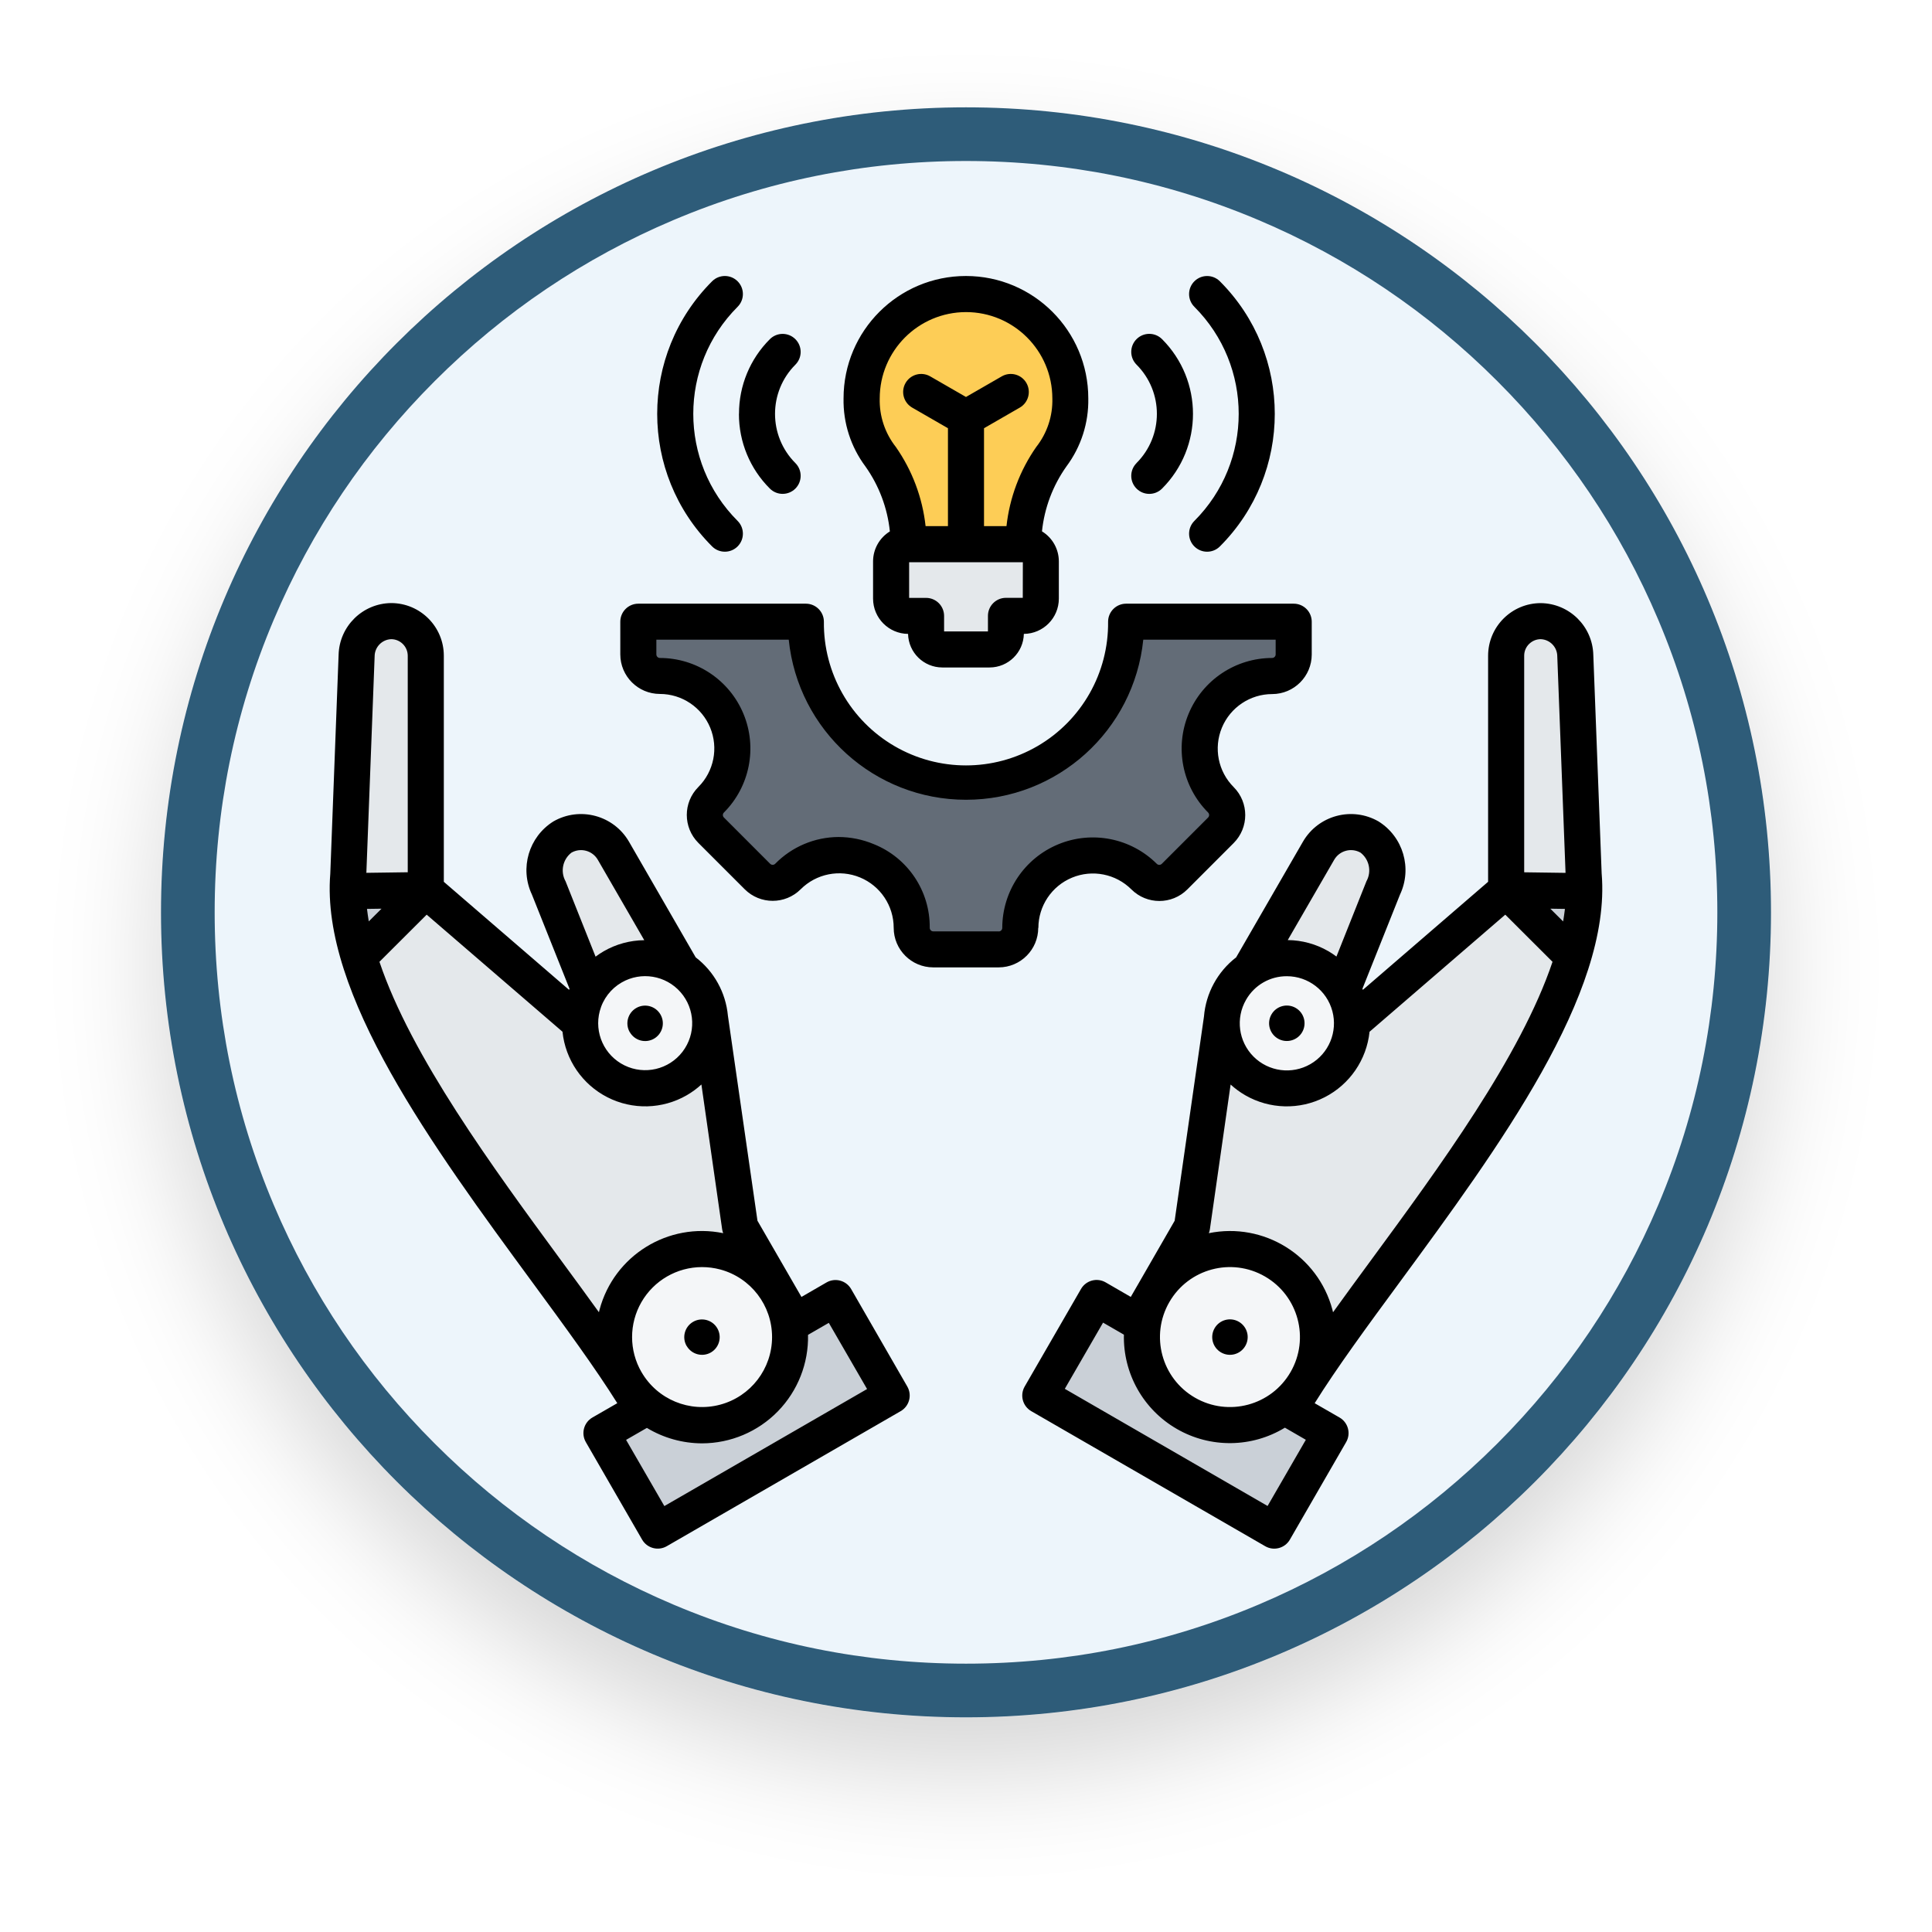
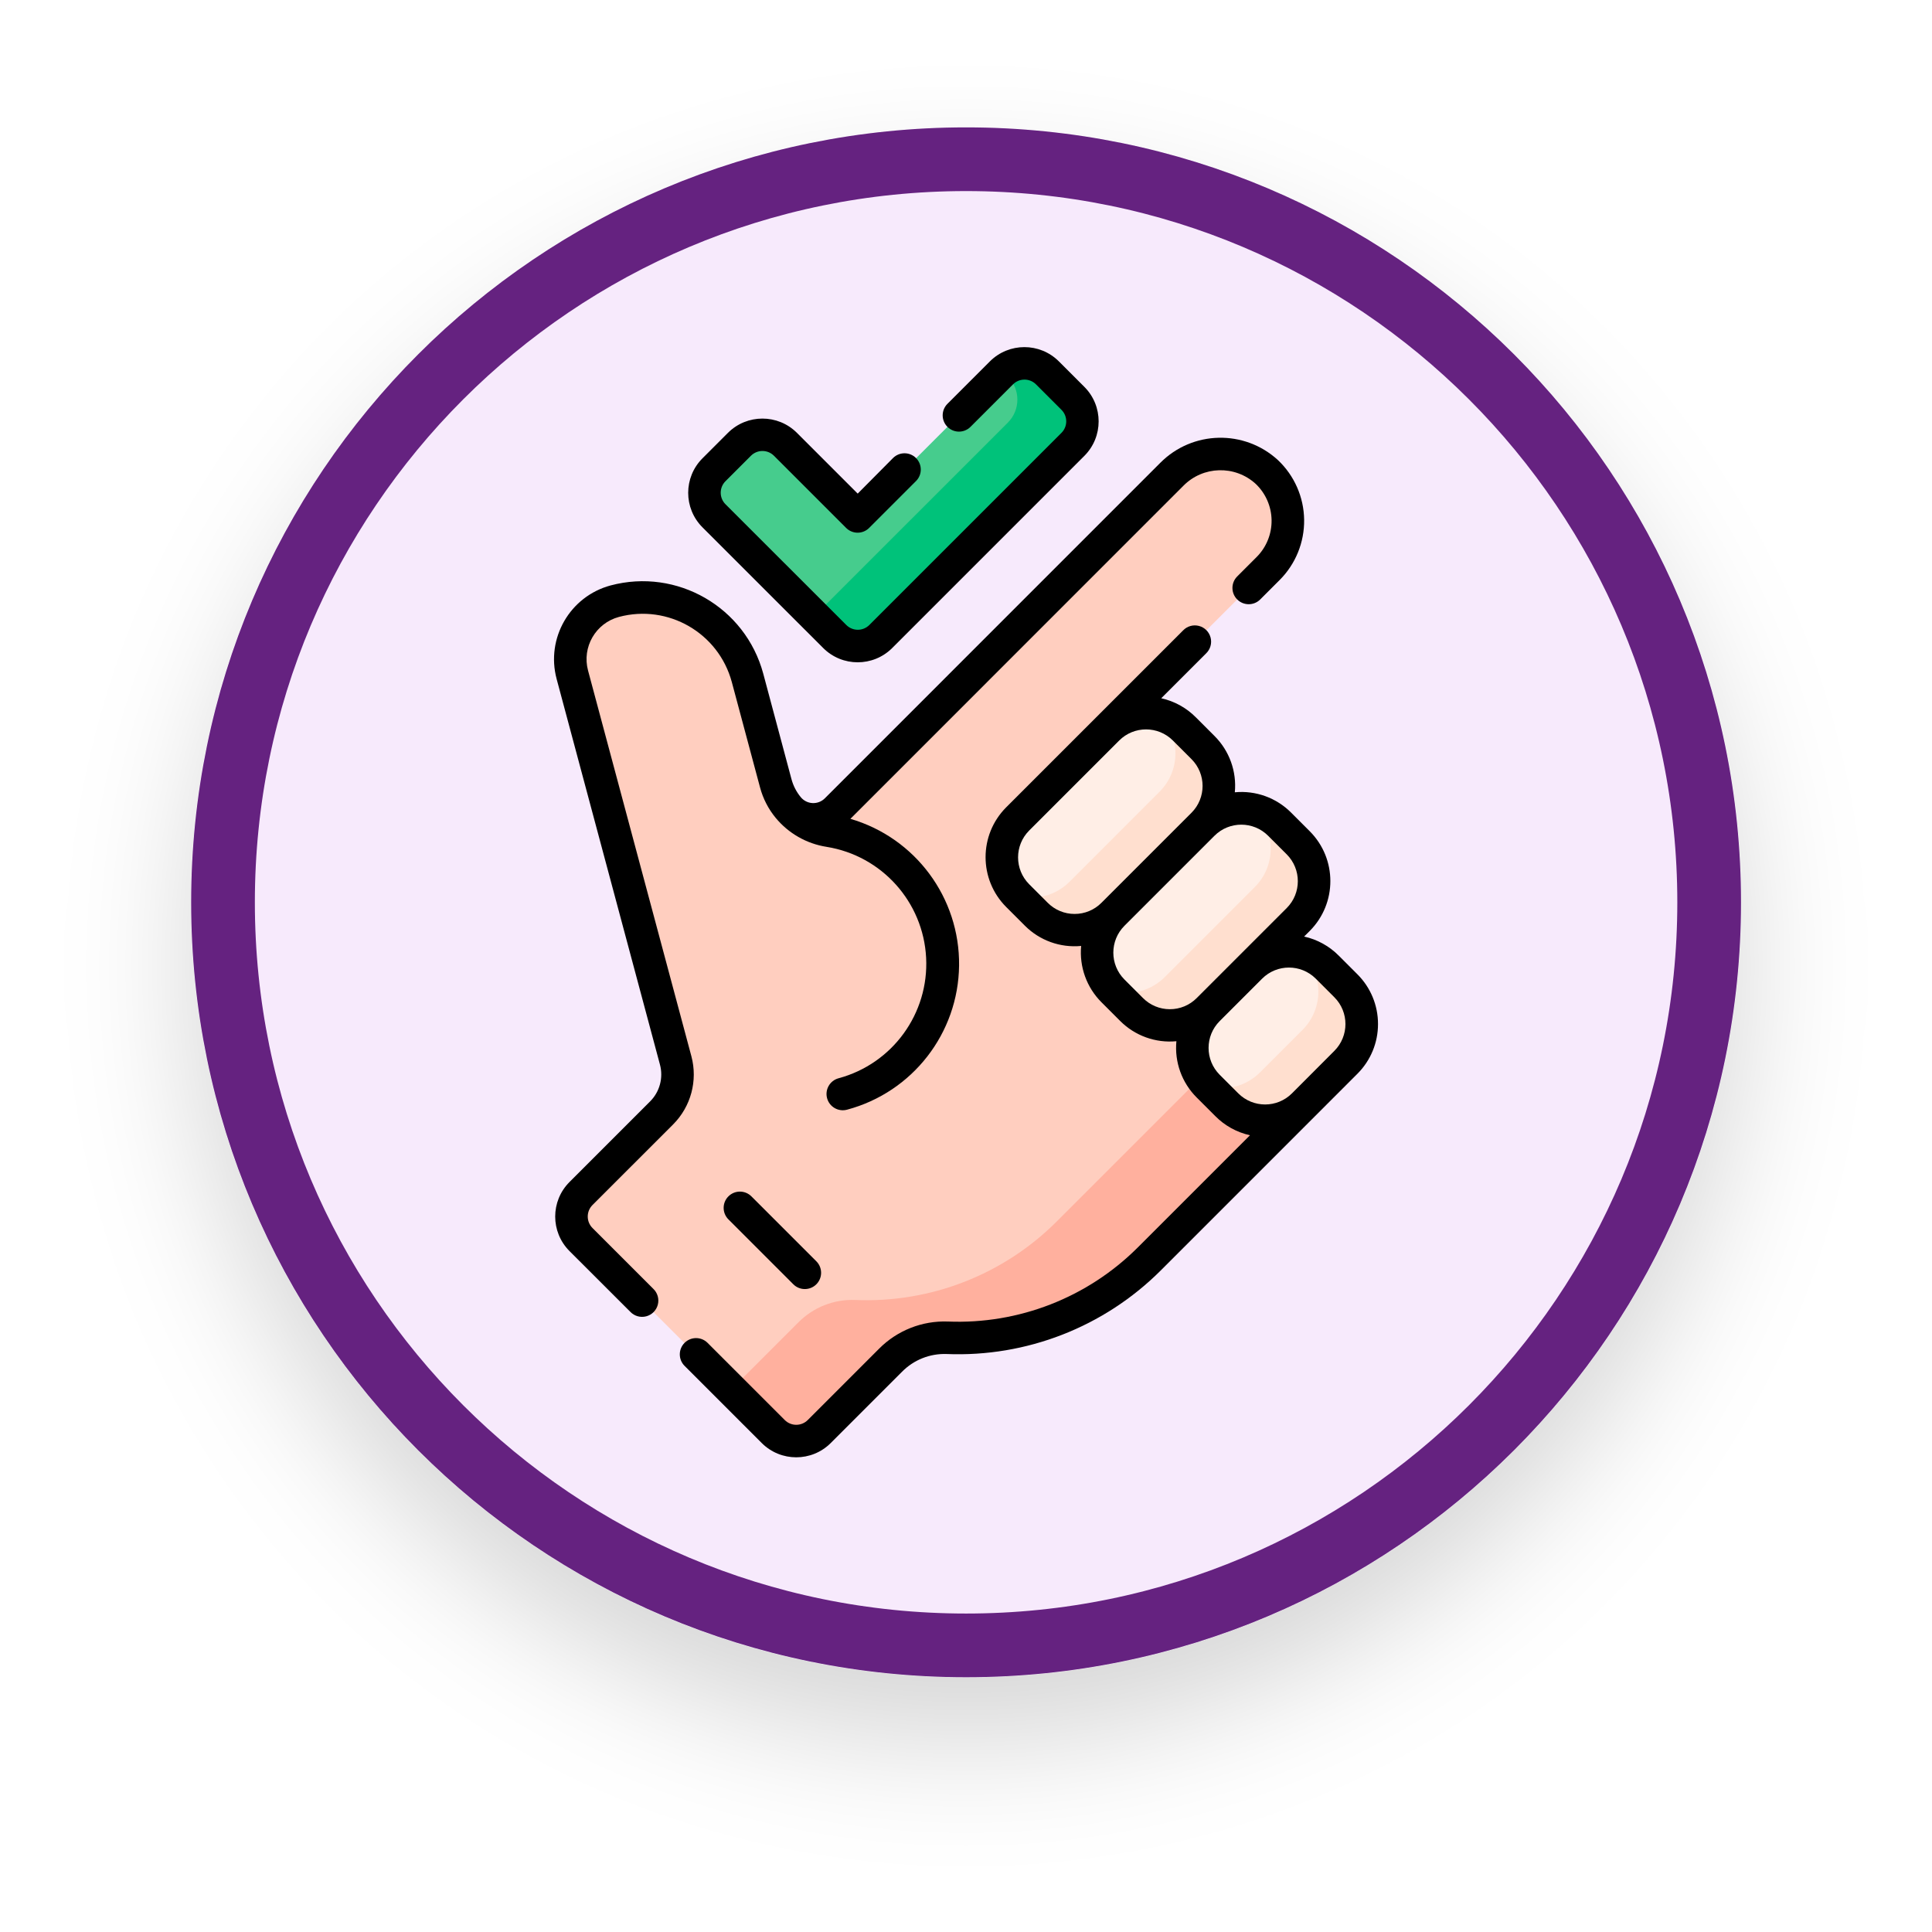
- <svg xmlns="http://www.w3.org/2000/svg" width="108" height="108" viewBox="0 0 108 108">
+ <svg xmlns="http://www.w3.org/2000/svg" width="91" height="91" viewBox="0 0 91 91">
  <defs>
-     <filter id="Path_978544" x="0" y="0" width="108" height="108" filterUnits="userSpaceOnUse">
+     <filter id="Ellipse_11513" x="0" y="0" width="91" height="91" filterUnits="userSpaceOnUse">
      <feOffset dy="3" input="SourceAlpha" />
      <feGaussianBlur stdDeviation="3" result="blur" />
      <feFlood flood-opacity="0.161" />
      <feComposite operator="in" in2="blur" />
      <feComposite in="SourceGraphic" />
    </filter>
  </defs>
-   <g id="Group_1144327" data-name="Group 1144327" transform="translate(-617 -1080)">
-     <g id="Group_1143820" data-name="Group 1143820" transform="translate(626 1086)">
-       <g id="Group_1143706" data-name="Group 1143706" transform="translate(0)">
-         <g transform="matrix(1, 0, 0, 1, -9, -6)" filter="url(#Path_978544)">
-           <g id="Path_978544-2" data-name="Path 978544" transform="translate(9 6)" fill="#edf5fb">
-             <path d="M 45 88.5 C 39.127 88.5 33.43 87.35 28.068 85.082 C 22.889 82.891 18.236 79.755 14.241 75.759 C 10.245 71.764 7.109 67.111 4.918 61.932 C 2.65 56.57 1.5 50.873 1.5 45 C 1.5 39.127 2.65 33.43 4.918 28.068 C 7.109 22.889 10.245 18.236 14.241 14.241 C 18.236 10.245 22.889 7.109 28.068 4.918 C 33.43 2.65 39.127 1.5 45 1.5 C 50.873 1.5 56.57 2.65 61.932 4.918 C 67.111 7.109 71.764 10.245 75.759 14.241 C 79.755 18.236 82.891 22.889 85.082 28.068 C 87.35 33.43 88.5 39.127 88.5 45 C 88.5 50.873 87.35 56.57 85.082 61.932 C 82.891 67.111 79.755 71.764 75.759 75.759 C 71.764 79.755 67.111 82.891 61.932 85.082 C 56.57 87.35 50.873 88.5 45 88.5 Z" stroke="none" />
-             <path d="M 45 3 C 39.329 3 33.829 4.11 28.653 6.299 C 23.652 8.415 19.16 11.443 15.302 15.302 C 11.443 19.16 8.415 23.652 6.299 28.653 C 4.11 33.829 3 39.329 3 45 C 3 50.671 4.11 56.171 6.299 61.347 C 8.415 66.348 11.443 70.84 15.302 74.698 C 19.16 78.557 23.652 81.585 28.653 83.701 C 33.829 85.89 39.329 87 45 87 C 50.671 87 56.171 85.89 61.347 83.701 C 66.348 81.585 70.84 78.557 74.698 74.698 C 78.557 70.84 81.585 66.348 83.701 61.347 C 85.89 56.171 87 50.671 87 45 C 87 39.329 85.89 33.829 83.701 28.653 C 81.585 23.652 78.557 19.16 74.698 15.302 C 70.84 11.443 66.348 8.415 61.347 6.299 C 56.171 4.11 50.671 3 45 3 M 45 0 C 69.853 0 90 20.147 90 45 C 90 69.853 69.853 90 45 90 C 20.147 90 0 69.853 0 45 C 0 20.147 20.147 0 45 0 Z" stroke="none" fill="#2f5b79" />
+   <g id="Group_1145623" data-name="Group 1145623" transform="translate(-1222 -660)">
+     <g id="Group_1144322" data-name="Group 1144322" transform="translate(-5 -65)">
+       <g id="Group_1143817" data-name="Group 1143817" transform="translate(0 -199)">
+         <g id="Group_1143705" data-name="Group 1143705" transform="translate(1236.024 930)">
+           <g id="Group_1143465" data-name="Group 1143465">
+             <g transform="matrix(1, 0, 0, 1, -9.02, -6)" filter="url(#Ellipse_11513)">
+               <g id="Ellipse_11513-2" data-name="Ellipse 11513" transform="translate(9 6)" fill="#f7eafc" stroke="#652180" stroke-width="3">
+                 <circle cx="36.5" cy="36.5" r="36.5" stroke="none" />
+                 <circle cx="36.5" cy="36.5" r="35" fill="none" />
+               </g>
+             </g>
          </g>
        </g>
      </g>
    </g>
-     <g id="innovation_8365361" transform="translate(626.427 1086.43)">
-       <g id="Group_1144326" data-name="Group 1144326" transform="translate(10.01 10.212)">
-         <path id="Path_978960" data-name="Path 978960" d="M164.238,147.644a4.056,4.056,0,0,0-2.867,6.92,1.2,1.2,0,0,1,0,1.7l-2.59,2.59a1.2,1.2,0,0,1-1.7,0,4.056,4.056,0,0,0-6.92,2.867,1.2,1.2,0,0,1-1.2,1.2h-3.663a1.2,1.2,0,0,1-1.2-1.2,4.054,4.054,0,0,0-6.92-2.867,1.2,1.2,0,0,1-1.7,0l-2.59-2.59a1.2,1.2,0,0,1,0-1.7,4.056,4.056,0,0,0-2.867-6.92,1.2,1.2,0,0,1-1.2-1.2v-1.832h9.366a8.951,8.951,0,1,0,17.9,0h9.366v1.832a1.2,1.2,0,0,1-1.2,1.2Z" transform="translate(-112.561 -126.292)" fill="#636c77" fill-rule="evenodd" />
-         <g id="Group_1144323" data-name="Group 1144323" transform="translate(28.73)">
-           <path id="Path_978961" data-name="Path 978961" d="M221.334,17.417a5.832,5.832,0,0,1,5.832,5.832c0,3.792-2.728,2.9-2.728,9.783H218.23c0-6.878-2.728-5.991-2.728-9.783A5.832,5.832,0,0,1,221.334,17.417Z" transform="translate(-215.502 -17.417)" fill="#fdcd56" fill-rule="evenodd" />
-           <path id="Path_978962" data-name="Path 978962" d="M227.891,114.5h6.445a.967.967,0,0,1,.964.964v2.081a.967.967,0,0,1-.964.964h-.991v.967a.912.912,0,0,1-.91.91h-2.644a.912.912,0,0,1-.91-.91v-.967h-.991a.967.967,0,0,1-.964-.964v-2.081A.967.967,0,0,1,227.891,114.5Z" transform="translate(-225.282 -100.517)" fill="#e4e8eb" fill-rule="evenodd" />
-         </g>
-         <g id="Group_1144324" data-name="Group 1144324" transform="translate(38.712 18.282)">
-           <path id="Path_978963" data-name="Path 978963" d="M312.961,178.223l1.672-11.66,5.405-9.362a2.09,2.09,0,0,1,2.846-.763,2.215,2.215,0,0,1,.763,2.846l-3.668,9.214,10.543-9.1V146.3a1.939,1.939,0,0,1,1.933-1.933,1.966,1.966,0,0,1,1.933,1.933l.468,12.252c.744,8.89-12.093,22.372-16.435,29.893l-2.117,3.667-8.522-4.92Z" transform="translate(-304.475 -144.366)" fill="#e4e8eb" fill-rule="evenodd" />
-           <path id="Path_978964" data-name="Path 978964" d="M355.758,277.028A3.639,3.639,0,1,1,357.09,282,3.639,3.639,0,0,1,355.758,277.028Z" transform="translate(-345.123 -256.365)" fill="#f4f6f8" fill-rule="evenodd" />
-           <path id="Path_978965" data-name="Path 978965" d="M0,0H6.292V15.1H0Z" transform="matrix(0.5, -0.866, 0.866, 0.5, 0, 43.294)" fill="#cad0d7" fill-rule="evenodd" />
-           <circle id="Ellipse_11610" data-name="Ellipse 11610" cx="4.921" cy="4.921" r="4.921" transform="translate(3.996 42.053) rotate(-61.847)" fill="#f4f6f8" />
-           <path id="Path_978966" data-name="Path 978966" d="M465.685,248.767l3.738,3.731a13.552,13.552,0,0,0,.626-3.671Z" transform="translate(-439.637 -233.732)" fill="#cad0d7" fill-rule="evenodd" />
-         </g>
-         <g id="Group_1144325" data-name="Group 1144325" transform="translate(0 18.282)">
-           <path id="Path_978967" data-name="Path 978967" d="M37.926,178.223l-1.672-11.66L30.849,157.2A2.09,2.09,0,0,0,28,156.437a2.215,2.215,0,0,0-.763,2.846l3.668,9.214-10.543-9.1V146.3a1.939,1.939,0,0,0-1.933-1.933A1.966,1.966,0,0,0,16.5,146.3l-.468,12.252c-.744,8.89,12.093,22.372,16.435,29.893l2.117,3.667,8.522-4.92Z" transform="translate(-15.998 -144.366)" fill="#e4e8eb" fill-rule="evenodd" />
-           <path id="Path_978968" data-name="Path 978968" d="M112.978,277.028A3.639,3.639,0,1,0,111.646,282,3.639,3.639,0,0,0,112.978,277.028Z" transform="translate(-93.199 -256.365)" fill="#f4f6f8" fill-rule="evenodd" />
-           <path id="Path_978969" data-name="Path 978969" d="M0,0H15.1V6.292H0Z" transform="matrix(0.866, -0.5, 0.5, 0.866, 14.188, 45.392)" fill="#cad0d7" fill-rule="evenodd" />
-           <path id="Path_978970" data-name="Path 978970" d="M128.384,390.673a4.921,4.921,0,1,0-1.8,6.722A4.921,4.921,0,0,0,128.384,390.673Z" transform="translate(-104.339 -353.096)" fill="#f4f6f8" fill-rule="evenodd" />
-           <path id="Path_978971" data-name="Path 978971" d="M20.372,248.767,16.634,252.5a13.553,13.553,0,0,1-.626-3.671Z" transform="translate(-16.007 -233.732)" fill="#cad0d7" fill-rule="evenodd" />
-         </g>
+     <g id="idea_2_" data-name="idea (2)" transform="translate(1182.079 676.35)">
+       <path id="Path_979794" data-name="Path 979794" d="M77.818,80.262l-3.8,3.8a1.532,1.532,0,0,0,0,2.167l9.051,9.051a1.532,1.532,0,0,0,2.167,0l3.36-3.36a3.569,3.569,0,0,1,2.665-1.056,12.659,12.659,0,0,0,9.513-3.706l9.269-9.269-7.169-6.293-4.049-9.412,7.558-7.558a3.173,3.173,0,0,0-.064-4.55,3.216,3.216,0,0,0-4.47.109L86.046,65.987a1.533,1.533,0,0,1-2.268-.11,3.028,3.028,0,0,1-.586-1.14l-1.33-4.964a5.107,5.107,0,0,0-6.255-3.612,2.825,2.825,0,0,0-2,3.46L78.479,77.8A2.554,2.554,0,0,1,77.818,80.262Z" transform="translate(-6.732 -44.194)" fill="#ffcebf" />
+       <path id="Path_979795" data-name="Path 979795" d="M163.038,312.133a12.659,12.659,0,0,1-9.513,3.706,3.569,3.569,0,0,0-2.665,1.056l-3.168,3.168,1.981,1.981a1.532,1.532,0,0,0,2.167,0l3.36-3.36a3.569,3.569,0,0,1,2.665-1.056,12.658,12.658,0,0,0,9.513-3.706l9.269-9.269-3.264-2.865Z" transform="translate(-73.334 -270.959)" fill="#ffb09e" />
+       <g id="Group_1145622" data-name="Group 1145622" transform="translate(87.106 17.239)">
+         <path id="Path_979796" data-name="Path 979796" d="M274.11,178.238l-.876-.876a2.554,2.554,0,0,1,0-3.612l4.241-4.241a2.554,2.554,0,0,1,3.612,0l.876.876a2.554,2.554,0,0,1,0,3.612l-4.241,4.241A2.554,2.554,0,0,1,274.11,178.238Z" transform="translate(-272.486 -168.762)" fill="#ffeee6" />
+         <path id="Path_979797" data-name="Path 979797" d="M318.039,222.167l-.876-.876a2.554,2.554,0,0,1,0-3.612l4.241-4.241a2.554,2.554,0,0,1,3.611,0l.876.876a2.554,2.554,0,0,1,0,3.612l-4.241,4.241A2.554,2.554,0,0,1,318.039,222.167Z" transform="translate(-311.927 -208.203)" fill="#ffeee6" />
+         <path id="Path_979798" data-name="Path 979798" d="M361.968,285.817l-.876-.876a2.554,2.554,0,0,1,0-3.611l2-2a2.554,2.554,0,0,1,3.612,0l.876.876a2.554,2.554,0,0,1,0,3.612l-2,2A2.554,2.554,0,0,1,361.968,285.817Z" transform="translate(-351.369 -267.365)" fill="#ffeee6" />
      </g>
-       <path id="Path_978972" data-name="Path 978972" d="M60.186,68.81a.991.991,0,1,1-.363-1.354A.989.989,0,0,1,60.186,68.81Zm1.463-18.534a.991.991,0,1,1,.363,1.354A.99.99,0,0,1,61.649,50.276Zm3.442,16.65c.667-.927,1.371-1.887,2.089-2.864,3.846-5.235,8.4-11.437,10.18-16.726L74.719,44.7l-7.588,6.546a4.651,4.651,0,0,1-6.947,3.55,4.751,4.751,0,0,1-.819-.6l-1.159,8.093a.931.931,0,0,1-.058.216,5.924,5.924,0,0,1,6.907,4.274C65.068,66.828,65.078,66.877,65.091,66.926ZM61.432,77.755l2.138-3.7L62.4,73.378a5.922,5.922,0,0,1-9-5.2l-1.165-.672-2.139,3.7Zm3.726-36.128a1.084,1.084,0,0,1,1.47-.394,1.255,1.255,0,0,1,.33,1.6l-1.677,4.209a4.429,4.429,0,0,0-.451-.3,4.624,4.624,0,0,0-2.271-.621Zm-4.928,7.829a2.633,2.633,0,1,0,2.283-1.315,2.609,2.609,0,0,0-2.283,1.315ZM62.716,70.27a3.912,3.912,0,1,0-6.776-3.913h0a3.912,3.912,0,0,0,6.777,3.911ZM76.05,29.57A.918.918,0,0,1,76.7,29.3a.962.962,0,0,1,.926.964l.462,12.1-2.312-.032V30.222a.917.917,0,0,1,.272-.652Zm1.9,15.506-.713-.71.817.012c-.028.231-.062.462-.1.7Zm2.157-2.662-.467-12.229a2.97,2.97,0,0,0-2.94-2.9,2.945,2.945,0,0,0-2.941,2.94V42.863l-7,6.039c-.007-.02-.018-.039-.026-.059l2.1-5.263a3.208,3.208,0,0,0-1.2-4.092,3.1,3.1,0,0,0-4.224,1.132l-3.734,6.466a4.664,4.664,0,0,0-1.8,3.311L56.237,61.811,54.2,65.348a0,0,0,0,1,0,0h0l-.416.72-1.4-.81A1.008,1.008,0,0,0,51,65.628l-3.147,5.45a1.008,1.008,0,0,0,.369,1.377L61.3,80.005a1.009,1.009,0,0,0,1.378-.369l3.145-5.45a1.007,1.007,0,0,0-.369-1.376l-1.39-.8c1.221-1.957,2.938-4.3,4.744-6.753,5.554-7.562,11.851-16.132,11.3-22.841Zm-51.15,26.4a.99.99,0,1,1,1.352.361A.992.992,0,0,1,28.959,68.81Zm-3.18-17.543a.991.991,0,1,1,1.354.363A.989.989,0,0,1,25.779,51.267Zm1.934,26.489,11.332-6.542-2.139-3.7-1.162.671a5.936,5.936,0,0,1-5.919,6.065,5.994,5.994,0,0,1-3.089-.863l-1.162.669ZM11.784,47.335c1.78,5.289,6.335,11.491,10.179,16.726.719.978,1.423,1.937,2.09,2.864.013-.049.023-.1.036-.147A5.924,5.924,0,0,1,31,62.505a1.01,1.01,0,0,1-.058-.216l-1.16-8.095a4.7,4.7,0,0,1-.818.6,4.649,4.649,0,0,1-6.947-3.55L14.425,44.7Zm-.7-2.957.817-.012-.713.71C11.15,44.841,11.116,44.609,11.088,44.379ZM12.442,29.3a.929.929,0,0,1,.924.924V42.33l-2.313.032.462-12.1A.963.963,0,0,1,12.442,29.3ZM22.518,41.233a1.085,1.085,0,0,1,1.47.394l2.6,4.5a4.624,4.624,0,0,0-2.271.621,4.519,4.519,0,0,0-.451.3l-1.676-4.209A1.255,1.255,0,0,1,22.518,41.233ZM24.1,50.09a2.628,2.628,0,1,0,1.225-1.6A2.616,2.616,0,0,0,24.1,50.09Zm2.333,20.18a3.912,3.912,0,1,0,4.4-5.736,3.975,3.975,0,0,0-1.02-.133,3.912,3.912,0,0,0-3.381,5.87Zm11.719-4.642a1.008,1.008,0,0,0-1.377-.368l-1.4.81-2.459-4.26L31.263,50.344a4.647,4.647,0,0,0-1.8-3.257L25.733,40.62a3.1,3.1,0,0,0-4.224-1.132,3.208,3.208,0,0,0-1.2,4.092l2.1,5.263-.026.059-7-6.038V30.222a2.945,2.945,0,0,0-2.941-2.94,2.971,2.971,0,0,0-2.941,2.9L9.036,42.415c-.546,6.709,5.75,15.279,11.3,22.841,1.806,2.457,3.522,4.8,4.744,6.753l-1.389.8a1.007,1.007,0,0,0-.369,1.376l3.145,5.45a1.009,1.009,0,0,0,1.378.369l13.077-7.55a1.008,1.008,0,0,0,.369-1.377ZM57.339,10.721a1.008,1.008,0,1,1,1.426-1.426,10.482,10.482,0,0,1,0,14.821,1.008,1.008,0,0,1-1.426-1.426,8.465,8.465,0,0,0,0-11.969Zm-3.233,8.736a1.008,1.008,0,0,0,1.426,1.426,5.91,5.91,0,0,0,0-8.355,1.008,1.008,0,1,0-1.426,1.426,3.893,3.893,0,0,1,0,5.5ZM30.38,24.115a10.481,10.481,0,0,1,0-14.821,1.008,1.008,0,1,1,1.426,1.426,8.464,8.464,0,0,0,0,11.969,1.008,1.008,0,0,1-1.426,1.426Zm1.5-7.411a5.869,5.869,0,0,0,1.729,4.178,1.008,1.008,0,0,0,1.426-1.426,3.893,3.893,0,0,1,0-5.5,1.008,1.008,0,0,0-1.426-1.426A5.868,5.868,0,0,0,31.884,16.7Zm12.689-5.688A4.83,4.83,0,0,1,49.4,15.84a4.2,4.2,0,0,1-.9,2.715,9.565,9.565,0,0,0-1.664,4.426H45.58V17.508l2-1.153a1.008,1.008,0,0,0-1.008-1.746l-2,1.152-2-1.152a1.008,1.008,0,0,0-1.008,1.746l2,1.153V22.98h-1.25a9.55,9.55,0,0,0-1.664-4.426,4.2,4.2,0,0,1-.9-2.715A4.83,4.83,0,0,1,44.573,11.016Zm3.178,15.973H46.8A1.007,1.007,0,0,0,45.8,28v.868H43.348V28a1.007,1.007,0,0,0-1.008-1.008h-.946V25h6.357Zm-7.43-3.716a7.629,7.629,0,0,0-1.364-3.625,6.161,6.161,0,0,1-1.225-3.809,6.84,6.84,0,0,1,13.681,0,6.163,6.163,0,0,1-1.225,3.809,7.628,7.628,0,0,0-1.364,3.625,1.968,1.968,0,0,1,.943,1.678v2.081a1.973,1.973,0,0,1-1.956,1.973,1.919,1.919,0,0,1-1.917,1.877H43.25a1.919,1.919,0,0,1-1.916-1.877,1.973,1.973,0,0,1-1.956-1.973V24.952a1.968,1.968,0,0,1,.943-1.678ZM46.4,45.635H42.74a.2.2,0,0,1-.194-.2,4.984,4.984,0,0,0-3.125-4.676,5.143,5.143,0,0,0-1.97-.4,4.99,4.99,0,0,0-3.547,1.5.2.2,0,0,1-.276,0l-2.589-2.591a.194.194,0,0,1,0-.276,5.063,5.063,0,0,0-3.58-8.641.2.2,0,0,1-.195-.2v-.823h7.4a9.961,9.961,0,0,0,19.819,0h7.4v.823a.2.2,0,0,1-.194.2,5.063,5.063,0,0,0-3.58,8.641.2.2,0,0,1,0,.276L55.517,41.86a.2.2,0,0,1-.139.056.194.194,0,0,1-.138-.056A5.065,5.065,0,0,0,46.6,45.439a.2.2,0,0,1-.194.2Zm2.211-.2a2.213,2.213,0,0,1-2.21,2.212H42.741a2.213,2.213,0,0,1-2.21-2.212,3.046,3.046,0,0,0-5.2-2.154,2.214,2.214,0,0,1-3.127,0l-2.591-2.591a2.212,2.212,0,0,1,0-3.128,3.047,3.047,0,0,0-2.154-5.2,2.215,2.215,0,0,1-2.211-2.213V28.324a1.008,1.008,0,0,1,1.008-1.008h9.365a1.008,1.008,0,0,1,1.008,1.008,7.944,7.944,0,1,0,15.887,0,1.008,1.008,0,0,1,1.008-1.008h9.365A1.008,1.008,0,0,1,63.9,28.324v1.832a2.214,2.214,0,0,1-2.21,2.213,3.047,3.047,0,0,0-2.154,5.2,2.215,2.215,0,0,1,0,3.128l-2.589,2.591a2.213,2.213,0,0,1-3.128,0,3.048,3.048,0,0,0-5.2,2.154Z" transform="translate(0 0)" fill-rule="evenodd" />
+       <path id="Path_979799" data-name="Path 979799" d="M288.663,171.062l-.876-.876a2.542,2.542,0,0,0-1.182-.671l.014.014a2.554,2.554,0,0,1,0,3.612l-4.241,4.241a2.552,2.552,0,0,1-2.43.671l.861.861a2.554,2.554,0,0,0,3.612,0l4.241-4.241A2.553,2.553,0,0,0,288.663,171.062Z" transform="translate(-192.081 -152.199)" fill="#ffdfcf" />
+       <path id="Path_979800" data-name="Path 979800" d="M332.592,214.991l-.876-.876a2.542,2.542,0,0,0-1.182-.671l.014.014a2.554,2.554,0,0,1,0,3.612l-4.241,4.241a2.553,2.553,0,0,1-2.43.671l.861.861a2.554,2.554,0,0,0,3.612,0l4.241-4.241A2.553,2.553,0,0,0,332.592,214.991Z" transform="translate(-231.523 -191.64)" fill="#ffdfcf" />
+       <path id="Path_979801" data-name="Path 979801" d="M374.277,280.885l-.876-.876a2.542,2.542,0,0,0-1.182-.671l.014.014a2.554,2.554,0,0,1,0,3.612l-2,2a2.553,2.553,0,0,1-2.43.671l.861.861a2.554,2.554,0,0,0,3.612,0l2-2A2.553,2.553,0,0,0,374.277,280.885Z" transform="translate(-270.963 -250.803)" fill="#ffdfcf" />
+       <path id="Path_979802" data-name="Path 979802" d="M149.379,7.937l-6.769,6.769-3.4-3.4a1.532,1.532,0,0,0-2.167,0l-1.2,1.2a1.532,1.532,0,0,0,0,2.167l5.686,5.686a1.532,1.532,0,0,0,2.167,0l9.051-9.051a1.532,1.532,0,0,0,0-2.167l-1.2-1.2a1.532,1.532,0,0,0-2.167,0Z" transform="translate(-62.29 -6.723)" fill="#46cc8d" />
+       <path id="Path_979803" data-name="Path 979803" d="M198.217,9.136l-1.2-1.2a1.532,1.532,0,0,0-2.1-.06l.237.237a1.532,1.532,0,0,1,0,2.167L186.1,19.333q-.031.031-.064.06l.961.961a1.532,1.532,0,0,0,2.167,0l9.051-9.051A1.532,1.532,0,0,0,198.217,9.136Z" transform="translate(-107.762 -6.724)" fill="#00c27a" />
+       <path id="Path_979804" data-name="Path 979804" d="M156.891,147.289a3.3,3.3,0,0,0-.972-2.348l-.876-.876a3.3,3.3,0,0,0-1.632-.9l.265-.265a3.324,3.324,0,0,0,0-4.695l-.876-.876a3.3,3.3,0,0,0-2.653-.959,3.3,3.3,0,0,0-.958-2.653l-.876-.876a3.3,3.3,0,0,0-1.632-.9l2.112-2.112a.766.766,0,1,0-1.083-1.083l-8.332,8.332a3.324,3.324,0,0,0,0,4.695l.876.876a3.3,3.3,0,0,0,2.655.958,3.315,3.315,0,0,0,.957,2.653l.876.876a3.3,3.3,0,0,0,2.653.959,3.3,3.3,0,0,0,.958,2.653l.876.876h0a3.3,3.3,0,0,0,1.632.9l-5.292,5.292a11.96,11.96,0,0,1-8.939,3.482,4.342,4.342,0,0,0-3.239,1.28l-3.36,3.36a.766.766,0,0,1-1.083,0l-3.635-3.635a.766.766,0,1,0-1.084,1.083l3.635,3.635a2.3,2.3,0,0,0,3.25,0l3.36-3.36a2.807,2.807,0,0,1,2.091-.833,13.5,13.5,0,0,0,10.087-3.93l9.276-9.277A3.3,3.3,0,0,0,156.891,147.289ZM142.6,142.1a1.776,1.776,0,0,1-1.264-.524h0l-.876-.876a1.79,1.79,0,0,1,0-2.528l4.241-4.241a1.788,1.788,0,0,1,2.528,0l.876.876a1.788,1.788,0,0,1,0,2.528l-4.241,4.241A1.775,1.775,0,0,1,142.6,142.1Zm4.487,4.487a1.776,1.776,0,0,1-1.264-.524h0l-.876-.876a1.79,1.79,0,0,1,0-2.528l4.241-4.241a1.788,1.788,0,0,1,2.528,0l.876.876a1.79,1.79,0,0,1,0,2.528l-4.241,4.241A1.776,1.776,0,0,1,147.087,146.587Zm5.751,3.964a1.788,1.788,0,0,1-2.528,0l-.876-.876a1.788,1.788,0,0,1,0-2.528l2-2a1.788,1.788,0,0,1,2.524,0l.876.876a1.788,1.788,0,0,1,0,2.528Z" transform="translate(-52.064 -115.402)" />
+       <path id="Path_979805" data-name="Path 979805" d="M71.628,74.131a3.329,3.329,0,0,0,.859-3.207L67.618,52.751a2.061,2.061,0,0,1,1.456-2.522,4.346,4.346,0,0,1,5.317,3.07l1.33,4.964a3.775,3.775,0,0,0,.734,1.428,3.892,3.892,0,0,0,2.4,1.368,5.581,5.581,0,0,1,.563,10.9.766.766,0,0,0,.4,1.48,7.113,7.113,0,0,0,.158-13.7L95.661,44.051a2.457,2.457,0,0,1,3.4-.094,2.407,2.407,0,0,1,.049,3.451l-.915.915a.766.766,0,0,0,1.084,1.083l.915-.915a3.939,3.939,0,0,0-.079-5.648,4,4,0,0,0-5.539.124L78.772,58.773a.766.766,0,0,1-1.133-.053,2.249,2.249,0,0,1-.439-.853L75.871,52.9a5.88,5.88,0,0,0-7.194-4.153,3.6,3.6,0,0,0-2.539,4.4l4.869,18.173a1.793,1.793,0,0,1-.463,1.727l-3.8,3.8a2.3,2.3,0,0,0,0,3.25L69.61,82.96a.766.766,0,1,0,1.083-1.083l-2.864-2.864a.767.767,0,0,1,0-1.084Z" transform="translate(0 -37.521)" />
+       <path id="Path_979806" data-name="Path 979806" d="M144.464,389.616a.766.766,0,0,0,0,1.083l3.058,3.058a.766.766,0,0,0,1.084-1.083l-3.058-3.058A.766.766,0,0,0,144.464,389.616Z" transform="translate(-70.234 -349.615)" />
+       <path id="Path_979807" data-name="Path 979807" d="M134.261,14.173a2.3,2.3,0,0,0,3.25,0l9.051-9.051a2.3,2.3,0,0,0,0-3.25l-1.2-1.2a2.3,2.3,0,0,0-3.25,0l-2,2A.766.766,0,1,0,141.2,3.754l2-2a.767.767,0,0,1,1.084,0l1.2,1.2a.767.767,0,0,1,0,1.084l-9.051,9.051a.767.767,0,0,1-1.083,0L129.658,7.4a.767.767,0,0,1,0-1.084l1.2-1.2a.767.767,0,0,1,1.083,0l3.4,3.4a.766.766,0,0,0,1.084,0l2.208-2.208a.766.766,0,0,0-1.084-1.083L135.886,6.9l-2.862-2.862a2.3,2.3,0,0,0-3.25,0l-1.2,1.2a2.3,2.3,0,0,0,0,3.25Z" transform="translate(-55.566 0)" />
    </g>
  </g>
</svg>
